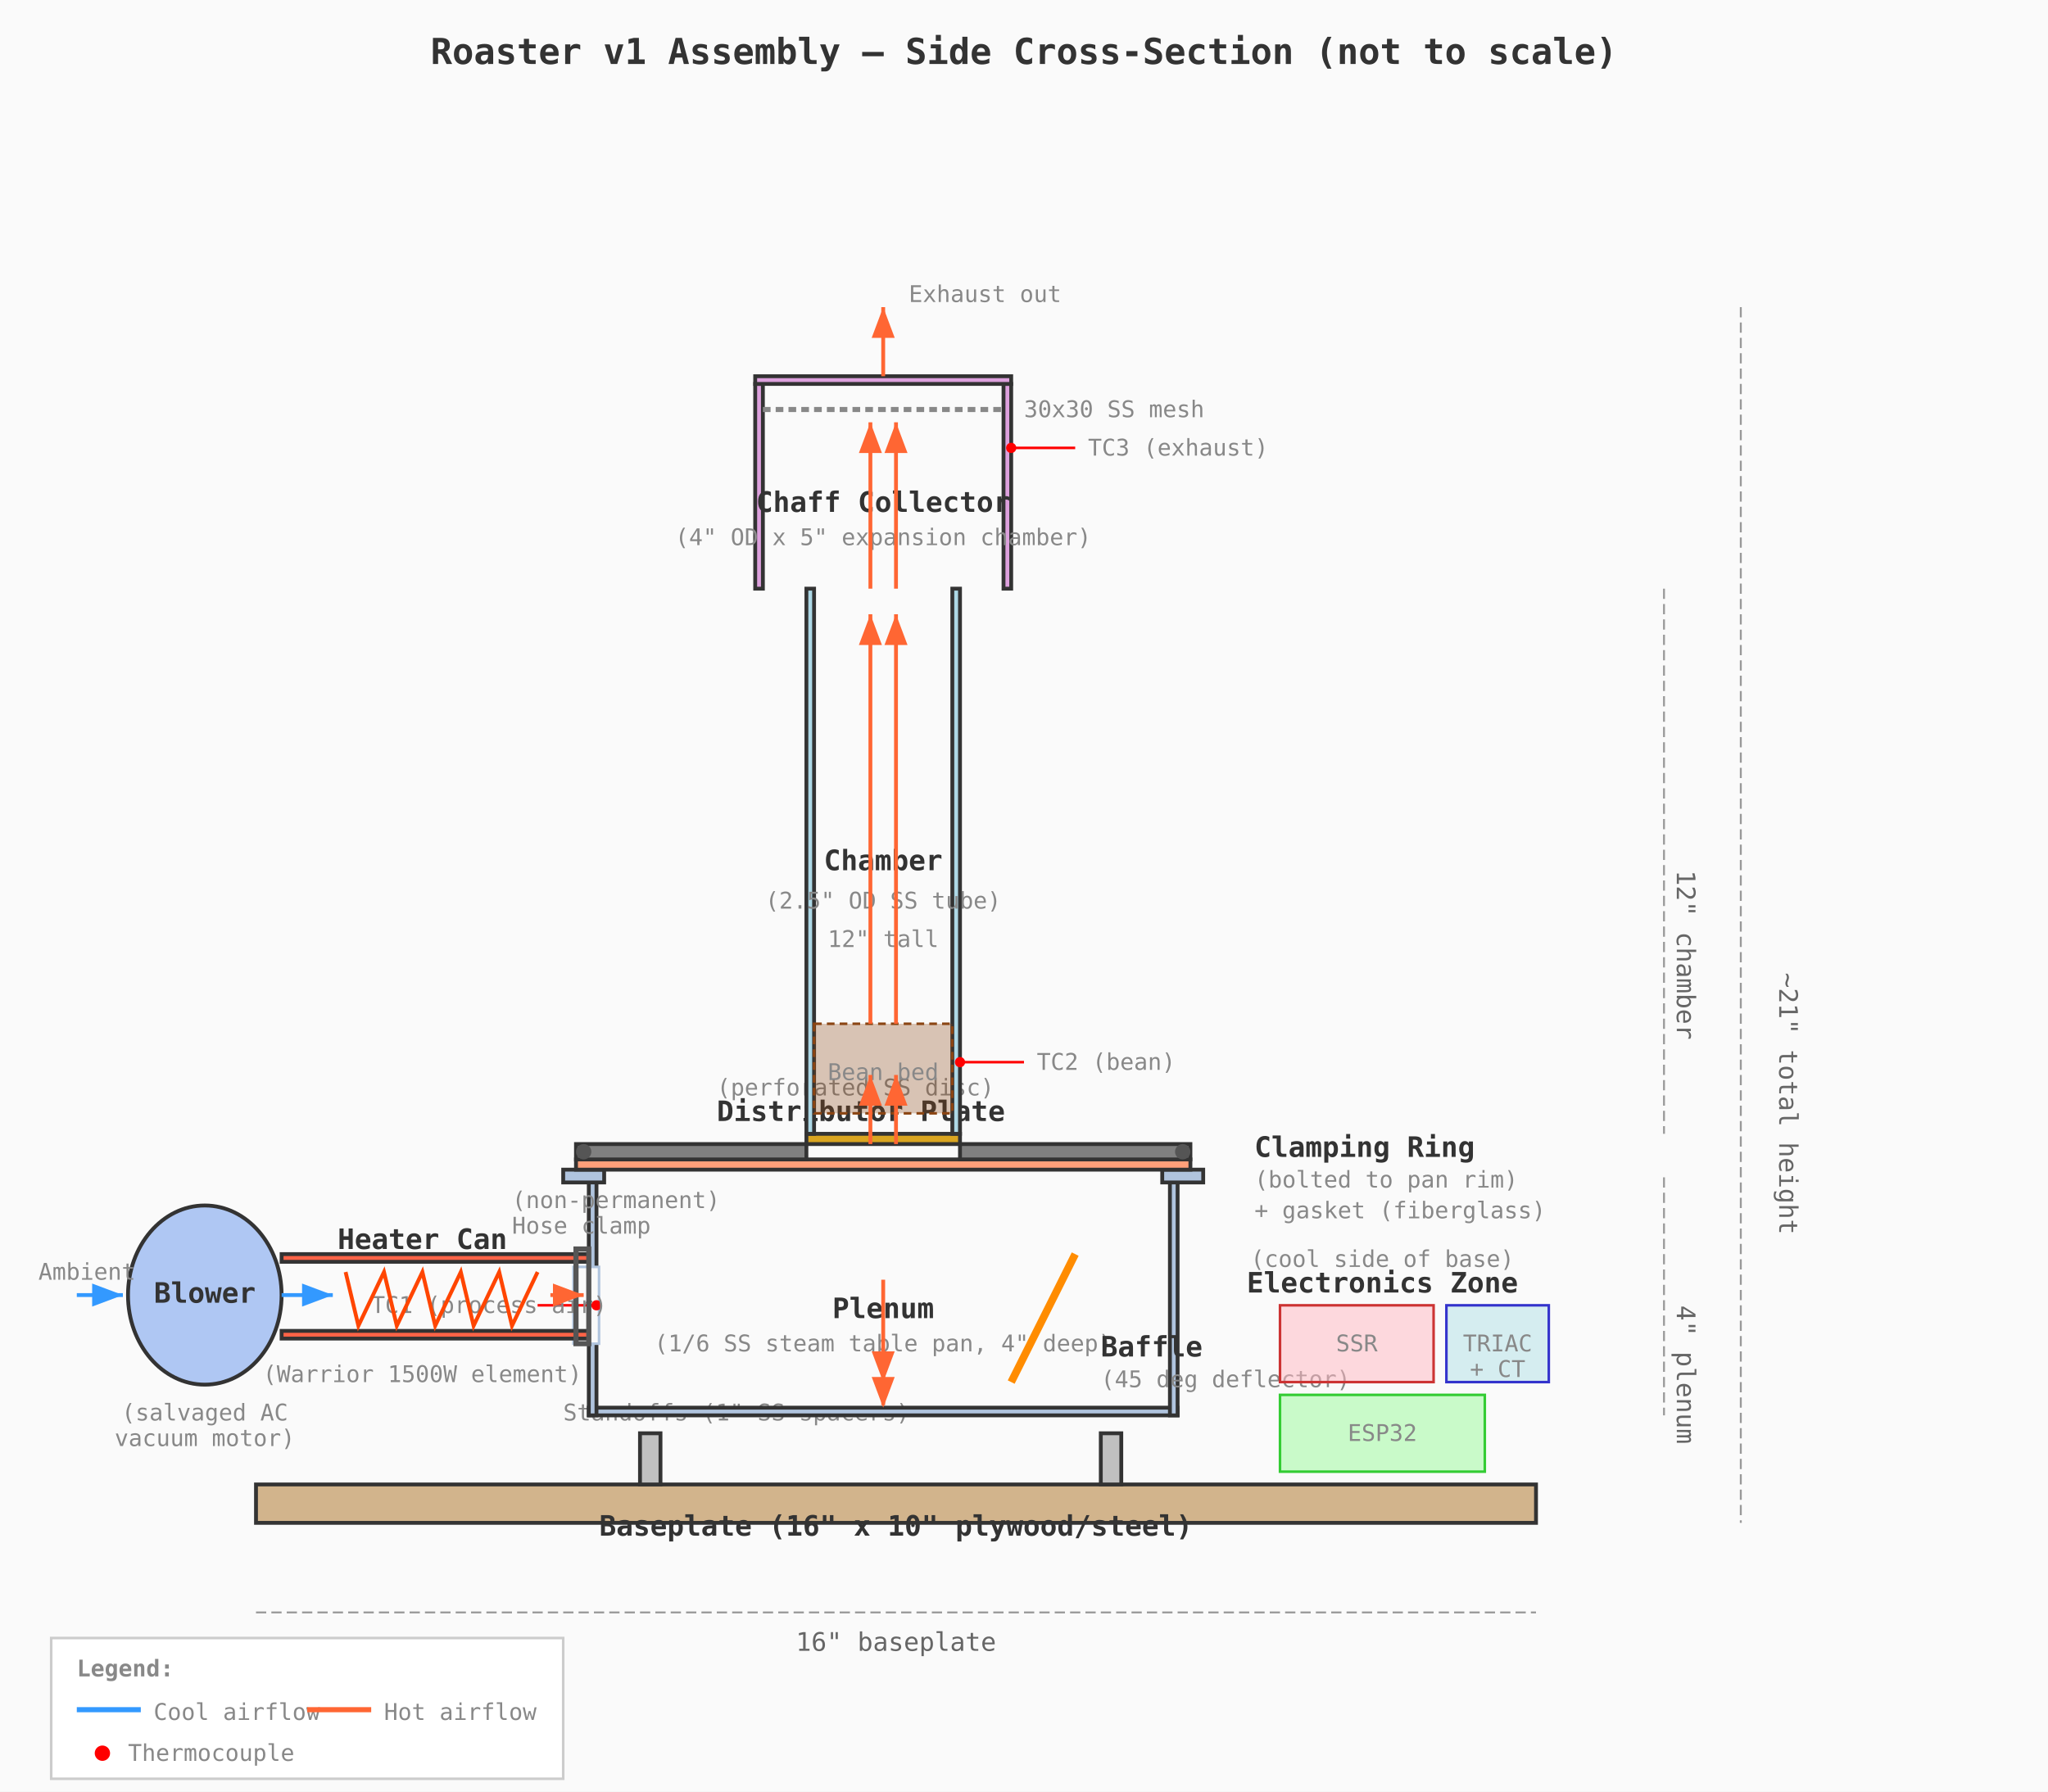
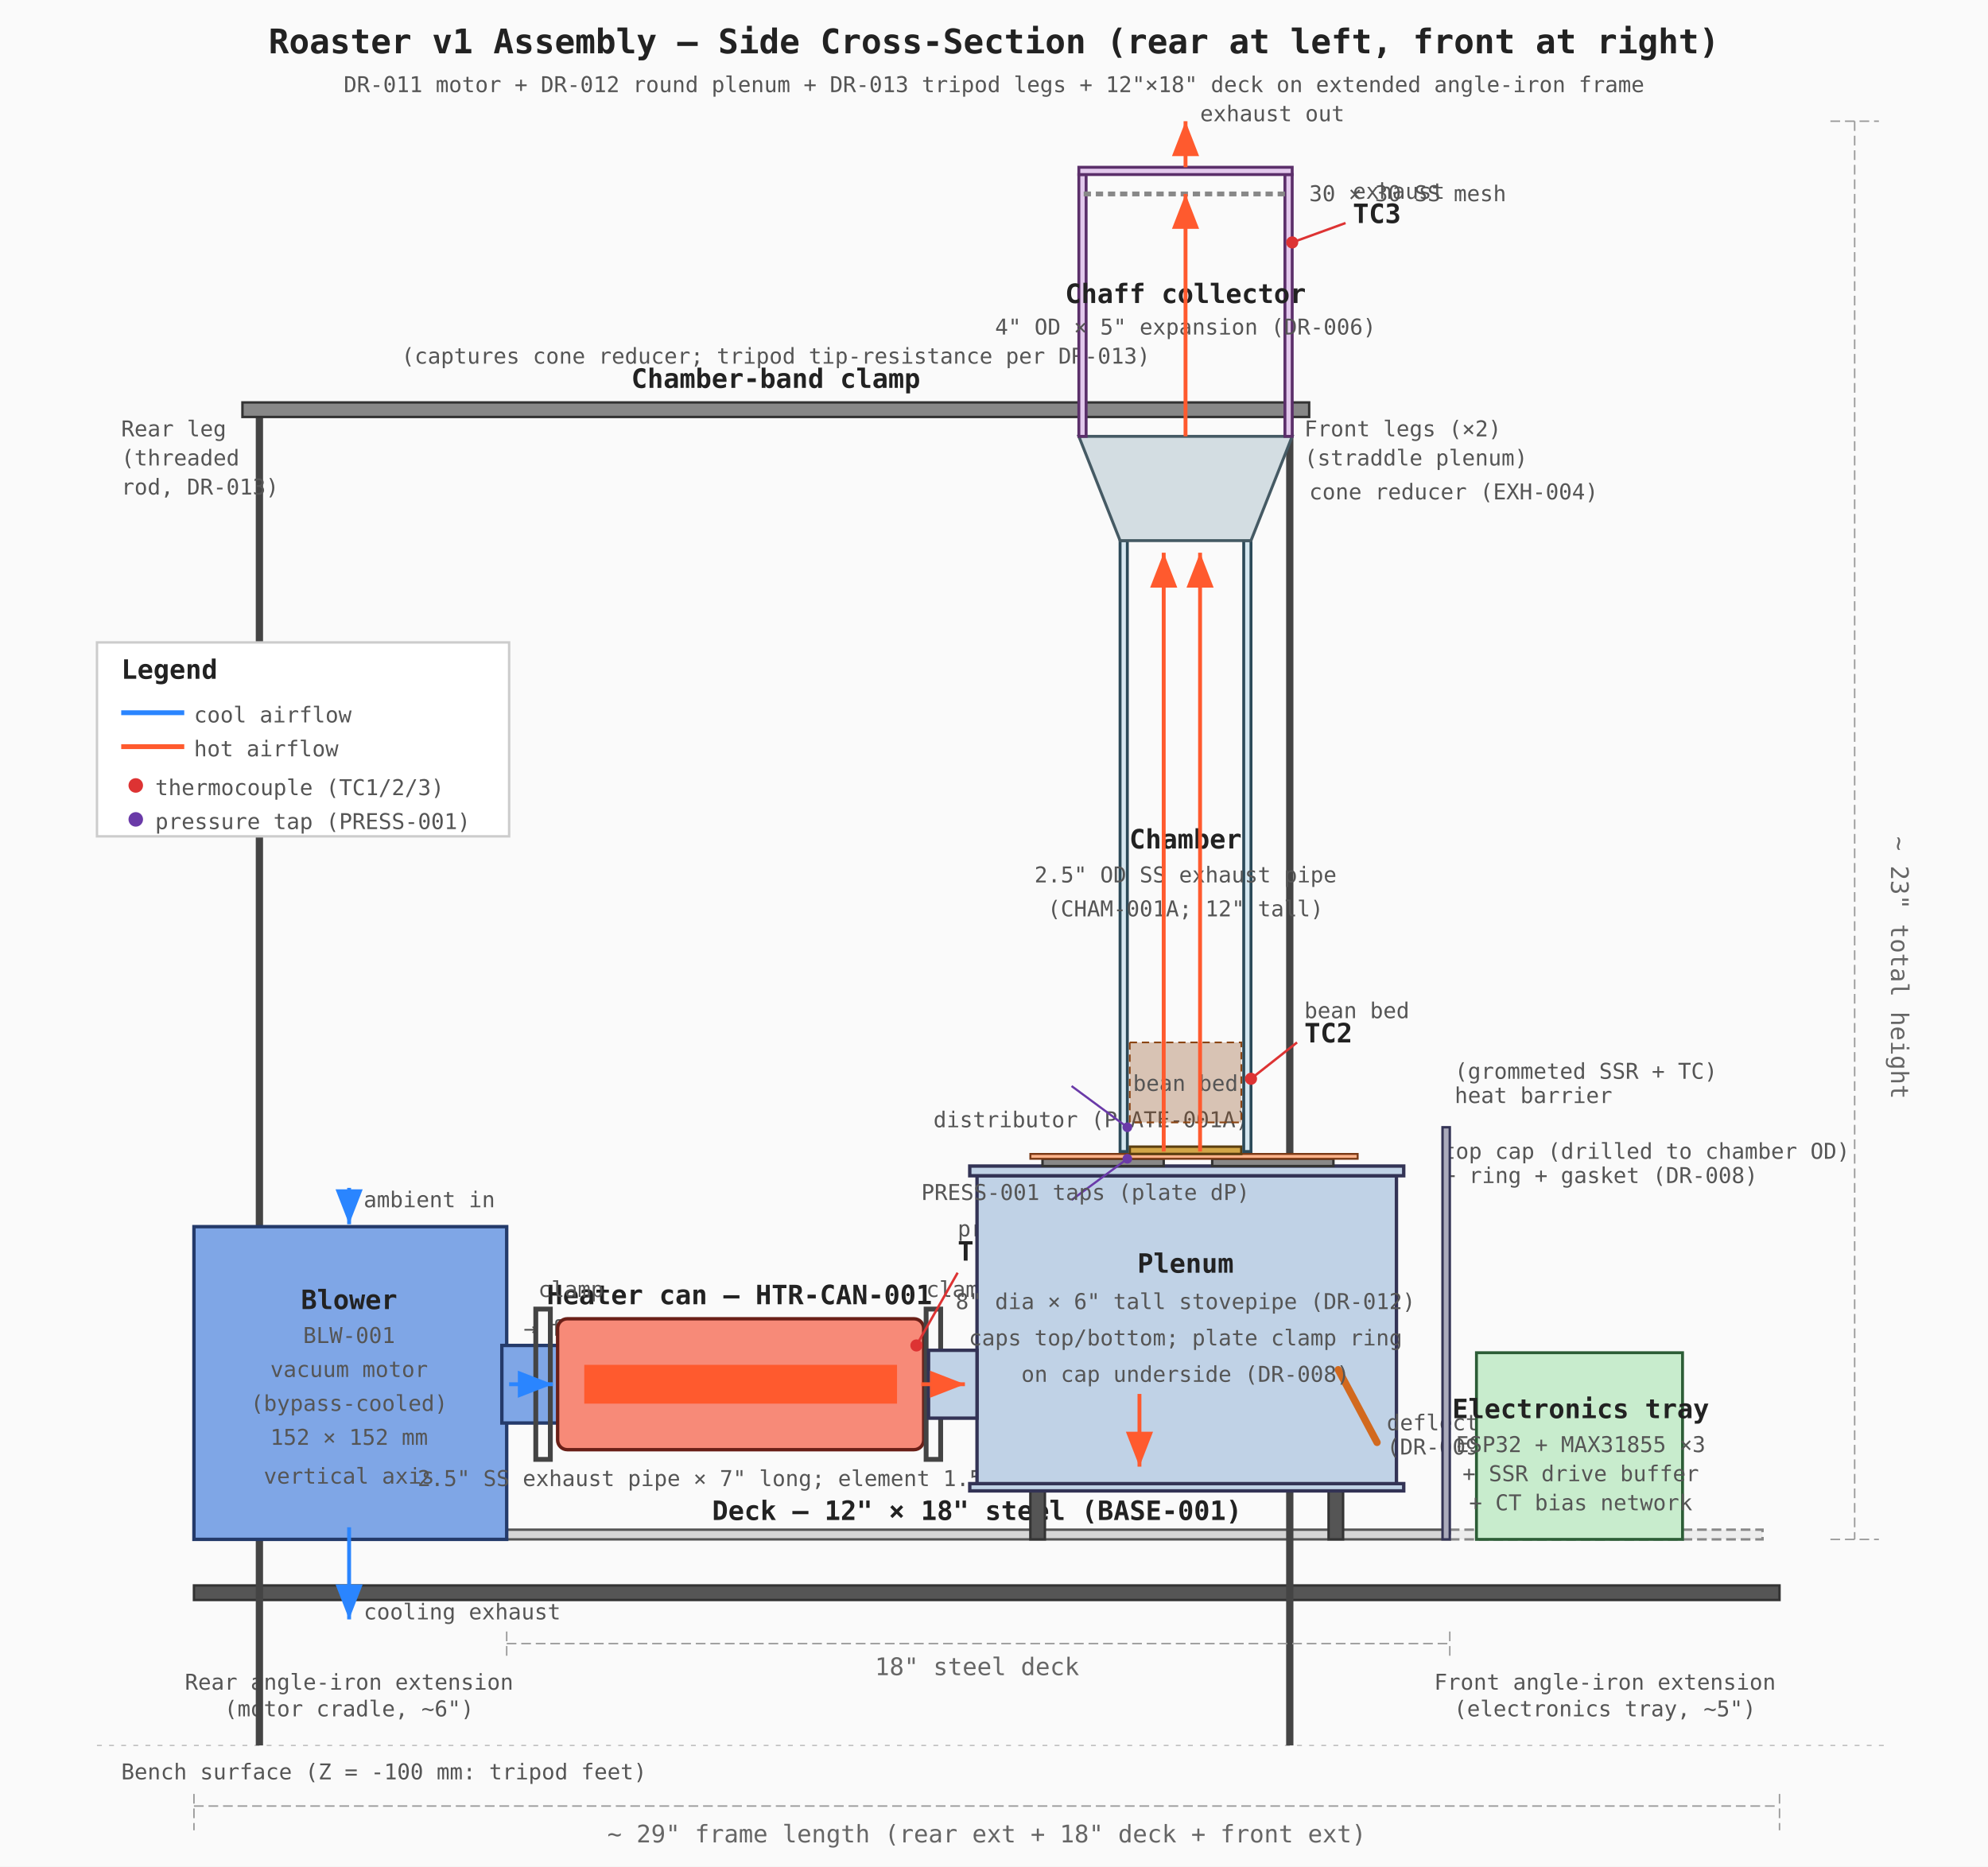
- <svg xmlns="http://www.w3.org/2000/svg" viewBox="0 0 800 700" width="800" height="700">
+ <svg xmlns="http://www.w3.org/2000/svg" viewBox="0 0 820 770" width="820" height="770">
  <style>
-     text { font-family: monospace; font-size: 11px; }
+     text { font-family: monospace; font-size: 11px; fill: #222; }
+     .title { font-size: 14px; font-weight: bold; }
+     .label { font-size: 11px; font-weight: bold; }
+     .note { font-size: 9px; fill: #555; }
    .dim { font-size: 10px; fill: #666; }
-     .label { font-size: 11px; fill: #333; font-weight: bold; }
-     .note { font-size: 9px; fill: #888; }
-     .component { stroke: #333; stroke-width: 1.5; }
-     .dimension-line { stroke: #999; stroke-width: 0.75; stroke-dasharray: 4,2; }
-     .centerline { stroke: #ccc; stroke-width: 0.5; stroke-dasharray: 8,4,2,4; }
-     .airflow { stroke: #39f; stroke-width: 1.5; fill: none; marker-end: url(#arrowBlue); }
-     .hot-airflow { stroke: #f63; stroke-width: 1.5; fill: none; marker-end: url(#arrowRed); }
+     .component { stroke: #333; stroke-width: 1.2; }
+     .frame { fill: #555; stroke: #333; stroke-width: 1; }
+     .deck { fill: #d6d6d6; stroke: #555; stroke-width: 1; }
+     .ext { fill: #ececec; stroke: #888; stroke-width: 1; stroke-dasharray: 4,2; }
+     .leg { stroke: #444; stroke-width: 3; }
+     .clamp { fill: #888; stroke: #333; stroke-width: 1; }
+     .plenum { fill: #c0d2e6; stroke: #335; stroke-width: 1.4; }
+     .heater { fill: #f78a78; stroke: #6a1f17; stroke-width: 1.4; }
+     .element { fill: #ff5a2e; }
+     .blower { fill: #7fa6e6; stroke: #243a6a; stroke-width: 1.4; }
+     .chamber { fill: #d6e7f0; stroke: #2c4a59; stroke-width: 1.2; }
+     .chaff { fill: #e2c8ec; stroke: #5b2f6a; stroke-width: 1.2; }
+     .cone { fill: #d3dde2; stroke: #455a64; stroke-width: 1.2; }
+     .barrier { fill: #aab; stroke: #335; stroke-width: 1; }
+     .ebox { fill: #c8eccd; stroke: #2c5d36; stroke-width: 1.2; }
+     .gasket { fill: #ffb38a; stroke: #7a3a16; stroke-width: 0.8; }
+     .plate { fill: #d2a647; stroke: #5a3e10; stroke-width: 1; }
+     .baffle { stroke: #d2691e; stroke-width: 3; fill: none; stroke-linecap: round; }
+     .dimline { stroke: #999; stroke-width: 0.6; stroke-dasharray: 4,2; fill: none; }
+     .center { stroke: #bbb; stroke-width: 0.4; stroke-dasharray: 8,3,2,3; }
+     .cool { stroke: #2a85ff; stroke-width: 1.6; fill: none; marker-end: url(#aBlue); }
+     .hot  { stroke: #ff5a2e; stroke-width: 1.6; fill: none; marker-end: url(#aRed); }
+     .tc { fill: #d33; }
+     .ptap { fill: #6a3aa8; }
  </style>
  <defs>
-     <marker id="arrowBlue" markerWidth="8" markerHeight="6" refX="8" refY="3" orient="auto">
-       <path d="M0,0 L8,3 L0,6 Z" fill="#39f" />
+     <marker id="aBlue" markerWidth="9" markerHeight="7" refX="9" refY="3.5" orient="auto">
+       <path d="M0,0 L9,3.5 L0,7 Z" fill="#2a85ff" />
    </marker>
-     <marker id="arrowRed" markerWidth="8" markerHeight="6" refX="8" refY="3" orient="auto">
-       <path d="M0,0 L8,3 L0,6 Z" fill="#f63" />
-     </marker>
-     <marker id="dimArrow" markerWidth="6" markerHeight="4" refX="6" refY="2" orient="auto">
-       <path d="M0,0 L6,2 L0,4 Z" fill="#999" />
+     <marker id="aRed" markerWidth="9" markerHeight="7" refX="9" refY="3.5" orient="auto">
+       <path d="M0,0 L9,3.5 L0,7 Z" fill="#ff5a2e" />
    </marker>
  </defs>
-   <rect width="800" height="700" fill="#fafafa" />
-   <text x="400" y="25" text-anchor="middle" style="font-size:14px; font-weight:bold; fill:#333;">
-     Roaster v1 Assembly — Side Cross-Section (not to scale)
+   <rect width="820" height="770" fill="#fafafa" />
+   <text x="410" y="22" text-anchor="middle" class="title">
+     Roaster v1 Assembly — Side Cross-Section (rear at left, front at right)
  </text>
-   <rect x="100" y="580" width="500" height="15" fill="#D2B48C" class="component" />
-   <text x="350" y="600" text-anchor="middle" class="label">Baseplate (16" x 10" plywood/steel)</text>
-   <rect x="250" y="560" width="8" height="20" fill="#C0C0C0" class="component" />
-   <rect x="430" y="560" width="8" height="20" fill="#C0C0C0" class="component" />
-   <text x="220" y="555" class="note">Standoffs (1" SS spacers)</text>
-   <rect x="230" y="550" width="230" height="3" fill="#B0C4DE" class="component" />
-   <rect x="230" y="460" width="3" height="93" fill="#B0C4DE" class="component" />
-   <rect x="457" y="460" width="3" height="93" fill="#B0C4DE" class="component" />
-   <rect x="220" y="457" width="16" height="5" fill="#B0C4DE" class="component" />
-   <rect x="454" y="457" width="16" height="5" fill="#B0C4DE" class="component" />
-   <text x="345" y="515" text-anchor="middle" class="label">Plenum</text>
-   <text x="345" y="528" text-anchor="middle" class="note">(1/6 SS steam table pan, 4" deep)</text>
-   <rect x="224" y="495" width="10" height="30" fill="#fafafa" stroke="#B0C4DE" stroke-width="1" />
-   <line x1="420" y1="490" x2="395" y2="540" stroke="#FF8C00" stroke-width="3" />
-   <text x="430" y="530" class="label" fill="#FF8C00">Baffle</text>
-   <text x="430" y="542" class="note">(45 deg deflector)</text>
-   <rect x="225" y="453" width="240" height="4" fill="#FFA07A" class="component" stroke="#999" />
-   <rect x="225" y="447" width="90" height="6" fill="#808080" class="component" />
-   <rect x="375" y="447" width="90" height="6" fill="#808080" class="component" />
-   <text x="490" y="452" class="label">Clamping Ring</text>
-   <text x="490" y="464" class="note">(bolted to pan rim)</text>
-   <text x="490" y="476" class="note">+ gasket (fiberglass)</text>
-   <circle cx="228" cy="450" r="3" fill="#555" />
-   <circle cx="462" cy="450" r="3" fill="#555" />
-   <rect x="315" y="443" width="60" height="4" fill="#DAA520" class="component" />
-   <text x="280" y="438" class="label">Distributor Plate</text>
-   <text x="280" y="428" class="note">(perforated SS disc)</text>
-   <rect x="315" y="230" width="3" height="213" fill="#ADD8E6" class="component" />
-   <rect x="372" y="230" width="3" height="213" fill="#ADD8E6" class="component" />
-   <text x="345" y="340" text-anchor="middle" class="label">Chamber</text>
-   <text x="345" y="355" text-anchor="middle" class="note">(2.5" OD SS tube)</text>
-   <text x="345" y="370" text-anchor="middle" class="note">12" tall</text>
-   <rect x="318" y="400" width="54" height="35" fill="#8B4513" fill-opacity="0.3" stroke="#8B4513" stroke-width="1" stroke-dasharray="3,2" />
-   <text x="345" y="422" text-anchor="middle" class="note" fill="#8B4513">Bean bed</text>
-   <line x1="375" y1="415" x2="400" y2="415" stroke="#f00" stroke-width="1" />
-   <circle cx="375" cy="415" r="2" fill="#f00" />
-   <text x="405" y="418" class="note" fill="#f00">TC2 (bean)</text>
-   <line x1="233" y1="510" x2="210" y2="510" stroke="#f00" stroke-width="1" />
-   <circle cx="233" cy="510" r="2" fill="#f00" />
-   <text x="145" y="513" class="note" fill="#f00">TC1 (process air)</text>
-   <rect x="295" y="150" width="3" height="80" fill="#DDA0DD" class="component" />
-   <rect x="392" y="150" width="3" height="80" fill="#DDA0DD" class="component" />
-   <rect x="295" y="147" width="100" height="3" fill="#DDA0DD" class="component" />
-   <line x1="298" y1="160" x2="392" y2="160" stroke="#888" stroke-width="2" stroke-dasharray="3,2" />
-   <text x="400" y="163" class="note">30x30 SS mesh</text>
-   <text x="345" y="200" text-anchor="middle" class="label">Chaff Collector</text>
-   <text x="345" y="213" text-anchor="middle" class="note">(4" OD x 5" expansion chamber)</text>
-   <line x1="395" y1="175" x2="420" y2="175" stroke="#f00" stroke-width="1" />
-   <circle cx="395" cy="175" r="2" fill="#f00" />
-   <text x="425" y="178" class="note" fill="#f00">TC3 (exhaust)</text>
-   <path d="M345,147 L345,120" class="hot-airflow" />
-   <text x="355" y="118" class="note" fill="#f63">Exhaust out</text>
-   <rect x="110" y="490" width="120" height="3" fill="#FF6347" class="component" />
-   <rect x="110" y="520" width="120" height="3" fill="#FF6347" class="component" />
-   <polyline points="135,497 140,518 150,497 155,518 165,497 170,518 180,497 185,518 195,497 200,518 210,497" stroke="#FF4500" stroke-width="1.5" fill="none" />
-   <text x="165" y="488" text-anchor="middle" class="label" fill="#FF6347">Heater Can</text>
-   <text x="165" y="540" text-anchor="middle" class="note">(Warrior 1500W element)</text>
-   <rect x="225" y="488" width="5" height="37" fill="none" stroke="#555" stroke-width="2" />
-   <text x="200" y="482" class="note">Hose clamp</text>
-   <text x="200" y="472" class="note">(non-permanent)</text>
-   <ellipse cx="80" cy="506" rx="30" ry="35" fill="#6495ED" fill-opacity="0.5" class="component" />
-   <text x="80" y="509" text-anchor="middle" class="label" fill="#333">Blower</text>
-   <text x="80" y="555" text-anchor="middle" class="note">(salvaged AC</text>
-   <text x="80" y="565" text-anchor="middle" class="note">vacuum motor)</text>
-   <path d="M30,506 L48,506" class="airflow" />
-   <text x="15" y="500" class="note" fill="#39f">Ambient</text>
-   <path d="M110,506 L130,506" class="airflow" />
-   <path d="M215,506 L228,506" class="hot-airflow" />
-   <path d="M345,500 L345,540" class="hot-airflow" />
-   <path d="M345,540 L345,550" class="hot-airflow" stroke-dasharray="3,3" />
-   <path d="M340,447 L340,420" class="hot-airflow" />
-   <path d="M350,447 L350,420" class="hot-airflow" />
-   <path d="M340,400 L340,240" class="hot-airflow" />
-   <path d="M350,400 L350,240" class="hot-airflow" />
-   <path d="M340,230 L340,165" class="hot-airflow" />
-   <path d="M350,230 L350,165" class="hot-airflow" />
-   <rect x="500" y="545" width="80" height="30" fill="#98FB98" fill-opacity="0.5" stroke="#3c3" stroke-width="1" />
-   <text x="540" y="563" text-anchor="middle" class="note" fill="#3c3">ESP32</text>
-   <rect x="500" y="510" width="60" height="30" fill="#FFB6C1" fill-opacity="0.5" stroke="#c33" stroke-width="1" />
-   <text x="530" y="528" text-anchor="middle" class="note" fill="#c33">SSR</text>
-   <rect x="565" y="510" width="40" height="30" fill="#B0E0E6" fill-opacity="0.5" stroke="#33c" stroke-width="1" />
-   <text x="585" y="528" text-anchor="middle" class="note" fill="#33c">TRIAC</text>
-   <text x="585" y="538" text-anchor="middle" class="note" fill="#33c">+ CT</text>
-   <text x="540" y="505" text-anchor="middle" class="label">Electronics Zone</text>
-   <text x="540" y="495" text-anchor="middle" class="note">(cool side of base)</text>
-   <line x1="680" y1="120" x2="680" y2="595" class="dimension-line" />
-   <line x1="670" y1="147" x2="690" y2="147" />
-   <line x1="670" y1="595" x2="690" y2="595" />
-   <text x="695" y="380" class="dim" transform="rotate(90,695,380)">~21" total height</text>
-   <line x1="650" y1="230" x2="650" y2="443" class="dimension-line" />
-   <line x1="640" y1="230" x2="660" y2="230" />
-   <line x1="640" y1="443" x2="660" y2="443" />
-   <text x="655" y="340" class="dim" transform="rotate(90,655,340)">12" chamber</text>
-   <line x1="650" y1="460" x2="650" y2="553" class="dimension-line" />
-   <line x1="640" y1="460" x2="660" y2="460" />
-   <line x1="640" y1="553" x2="660" y2="553" />
-   <text x="655" y="510" class="dim" transform="rotate(90,655,510)">4" plenum</text>
-   <line x1="100" y1="630" x2="600" y2="630" class="dimension-line" />
-   <line x1="100" y1="620" x2="100" y2="640" />
-   <line x1="600" y1="620" x2="600" y2="640" />
-   <text x="350" y="645" text-anchor="middle" class="dim">16" baseplate</text>
-   <rect x="20" y="640" width="200" height="55" fill="white" stroke="#ccc" stroke-width="1" />
-   <text x="30" y="655" class="note" font-weight="bold">Legend:</text>
-   <line x1="30" y1="668" x2="55" y2="668" stroke="#39f" stroke-width="2" />
-   <text x="60" y="672" class="note">Cool airflow</text>
-   <line x1="120" y1="668" x2="145" y2="668" stroke="#f63" stroke-width="2" />
-   <text x="150" y="672" class="note">Hot airflow</text>
-   <circle cx="40" cy="685" r="3" fill="#f00" />
-   <text x="50" y="688" class="note">Thermocouple</text>
+   <text x="410" y="38" text-anchor="middle" class="note">
+     DR-011 motor + DR-012 round plenum + DR-013 tripod legs + 12"×18" deck on extended angle-iron frame
+   </text>
+   <line x1="40" y1="720" x2="780" y2="720" stroke="#bbb" stroke-width="0.5" stroke-dasharray="2,3" />
+   <text x="50" y="734" class="note">Bench surface (Z = -100 mm: tripod feet)</text>
+   <rect x="80" y="654" width="654" height="6" class="frame" />
+   <rect x="209" y="631" width="389" height="4" class="deck" />
+   <text x="403" y="627" text-anchor="middle" class="label">Deck — 12" × 18" steel (BASE-001)</text>
+   <rect x="80" y="631" width="129" height="4" class="ext" />
+   <text x="144" y="697" text-anchor="middle" class="note">Rear angle-iron extension</text>
+   <text x="144" y="708" text-anchor="middle" class="note">(motor cradle, ~6")</text>
+   <rect x="598" y="631" width="129" height="4" class="ext" />
+   <text x="662" y="697" text-anchor="middle" class="note">Front angle-iron extension</text>
+   <text x="662" y="708" text-anchor="middle" class="note">(electronics tray, ~5")</text>
+   <line x1="107" y1="720" x2="107" y2="172" class="leg" />
+   <text x="50" y="180" class="note">Rear leg</text>
+   <text x="50" y="192" class="note">(threaded</text>
+   <text x="50" y="204" class="note">rod, DR-013)</text>
+   <line x1="532" y1="720" x2="532" y2="172" class="leg" />
+   <text x="538" y="180" class="note">Front legs (×2)</text>
+   <text x="538" y="192" class="note">(straddle plenum)</text>
+   <rect x="100" y="166" width="440" height="6" class="clamp" />
+   <text x="320" y="160" text-anchor="middle" class="label">Chamber-band clamp</text>
+   <text x="320" y="150" text-anchor="middle" class="note">(captures cone reducer; tripod tip-resistance per DR-013)</text>
+   <rect x="80" y="506" width="129" height="129" class="blower" />
+   <text x="144" y="540" text-anchor="middle" class="label" fill="#fff">Blower</text>
+   <text x="144" y="554" text-anchor="middle" class="note" fill="#fff">BLW-001</text>
+   <text x="144" y="568" text-anchor="middle" class="note" fill="#fff">vacuum motor</text>
+   <text x="144" y="582" text-anchor="middle" class="note" fill="#fff">(bypass-cooled)</text>
+   <text x="144" y="596" text-anchor="middle" class="note" fill="#fff">152 × 152 mm</text>
+   <text x="144" y="612" text-anchor="middle" class="note" fill="#fff">vertical axis</text>
+   <rect x="207" y="555" width="60" height="32" class="blower" />
+   <text x="216" y="551" class="note">→ flex elbow + clamp</text>
+   <path d="M144,630 L144,668" class="cool" />
+   <text x="150" y="668" class="note">cooling exhaust</text>
+   <rect x="230" y="544" width="151" height="54" rx="4" class="heater" />
+   <rect x="241" y="563" width="129" height="16" class="element" />
+   <text x="305" y="538" text-anchor="middle" class="label" fill="#7a1c10">Heater can — HTR-CAN-001</text>
+   <text x="305" y="613" text-anchor="middle" class="note">2.5" SS exhaust pipe × 7" long; element 1.5" × 6"</text>
+   <rect x="221" y="540" width="6" height="62" fill="none" stroke="#444" stroke-width="2" />
+   <rect x="382" y="540" width="6" height="62" fill="none" stroke="#444" stroke-width="2" />
+   <text x="222" y="535" class="note">clamp</text>
+   <text x="382" y="535" class="note">clamp</text>
+   <line x1="378" y1="555" x2="395" y2="525" stroke="#d33" stroke-width="1" />
+   <circle cx="378" cy="555" r="2.5" class="tc" />
+   <text x="395" y="520" class="label" fill="#d33">TC1</text>
+   <text x="395" y="510" class="note" fill="#d33">process air</text>
+   <rect x="403" y="485" width="173" height="129" class="plenum" />
+   <rect x="425" y="614" width="6" height="21" class="frame" />
+   <rect x="548" y="614" width="6" height="21" class="frame" />
+   <rect x="400" y="612" width="179" height="3" class="plenum" />
+   <rect x="383" y="557" width="20" height="28" class="plenum" />
+   <line x1="568" y1="595" x2="552" y2="565" class="baffle" />
+   <text x="572" y="590" class="note" fill="#d2691e">deflector ramp</text>
+   <text x="572" y="600" class="note" fill="#d2691e">(DR-009)</text>
+   <text x="489" y="525" text-anchor="middle" class="label" fill="#1a3a66">Plenum</text>
+   <text x="489" y="540" text-anchor="middle" class="note">8" dia × 6" tall stovepipe (DR-012)</text>
+   <text x="489" y="555" text-anchor="middle" class="note">caps top/bottom; plate clamp ring</text>
+   <text x="489" y="570" text-anchor="middle" class="note">on cap underside (DR-008)</text>
+   <rect x="400" y="481" width="179" height="4" class="plenum" />
+   <rect x="430" y="478" width="50" height="3" class="clamp" />
+   <rect x="500" y="478" width="50" height="3" class="clamp" />
+   <rect x="425" y="476" width="135" height="2" class="gasket" />
+   <text x="595" y="478" class="note">top cap (drilled to chamber OD)</text>
+   <text x="595" y="488" class="note">+ ring + gasket (DR-008)</text>
+   <rect x="466" y="473" width="46" height="3" class="plate" />
+   <text x="385" y="465" class="note">distributor (PLATE-001A)</text>
+   <rect x="462" y="223" width="3" height="252" class="chamber" />
+   <rect x="513" y="223" width="3" height="252" class="chamber" />
+   <text x="489" y="350" text-anchor="middle" class="label" fill="#1a3a59">Chamber</text>
+   <text x="489" y="364" text-anchor="middle" class="note">2.5" OD SS exhaust pipe</text>
+   <text x="489" y="378" text-anchor="middle" class="note">(CHAM-001A; 12" tall)</text>
+   <rect x="466" y="430" width="46" height="33" fill="#8b4513" fill-opacity="0.3" stroke="#8b4513" stroke-width="0.7" stroke-dasharray="3,2" />
+   <text x="489" y="450" text-anchor="middle" class="note" fill="#8b4513">bean bed</text>
+   <line x1="516" y1="445" x2="535" y2="430" stroke="#d33" stroke-width="1" />
+   <circle cx="516" cy="445" r="2.5" class="tc" />
+   <text x="538" y="430" class="label" fill="#d33">TC2</text>
+   <text x="538" y="420" class="note" fill="#d33">bean bed</text>
+   <line x1="465" y1="478" x2="442" y2="495" stroke="#6a3aa8" stroke-width="0.9" />
+   <circle cx="465" cy="478" r="2" class="ptap" />
+   <line x1="465" y1="465" x2="442" y2="448" stroke="#6a3aa8" stroke-width="0.9" />
+   <circle cx="465" cy="465" r="2" class="ptap" />
+   <text x="380" y="495" class="note" fill="#6a3aa8">PRESS-001 taps (plate dP)</text>
+   <polygon points="462,223 516,223 533,180 445,180" class="cone" />
+   <text x="540" y="206" class="note">cone reducer (EXH-004)</text>
+   <rect x="445" y="72" width="3" height="108" class="chaff" />
+   <rect x="530" y="72" width="3" height="108" class="chaff" />
+   <rect x="445" y="69" width="88" height="3" class="chaff" />
+   <text x="489" y="125" text-anchor="middle" class="label" fill="#5b2f6a">Chaff collector</text>
+   <text x="489" y="138" text-anchor="middle" class="note">4" OD × 5" expansion (DR-006)</text>
+   <line x1="447" y1="80" x2="531" y2="80" stroke="#888" stroke-width="2" stroke-dasharray="3,2" />
+   <text x="540" y="83" class="note">30 × 30 SS mesh</text>
+   <line x1="533" y1="100" x2="555" y2="92" stroke="#d33" stroke-width="1" />
+   <circle cx="533" cy="100" r="2.5" class="tc" />
+   <text x="558" y="92" class="label" fill="#d33">TC3</text>
+   <text x="558" y="82" class="note" fill="#d33">exhaust</text>
+   <path d="M489,69 L489,50" class="hot" />
+   <text x="495" y="50" class="note" fill="#ff5a2e">exhaust out</text>
+   <path d="M144,490 L144,505" class="cool" />
+   <text x="150" y="498" class="note" fill="#2a85ff">ambient in</text>
+   <path d="M210,571 L228,571" class="cool" />
+   <path d="M380,571 L398,571" class="hot" />
+   <path d="M470,575 L470,605" class="hot" />
+   <path d="M480,475 L480,228" class="hot" />
+   <path d="M495,475 L495,228" class="hot" />
+   <path d="M489,180 L489,80" class="hot" />
+   <rect x="595" y="465" width="3" height="170" class="barrier" />
+   <text x="600" y="455" class="note">heat barrier</text>
+   <text x="600" y="445" class="note">(grommeted SSR + TC)</text>
+   <rect x="609" y="558" width="85" height="77" class="ebox" />
+   <text x="652" y="585" text-anchor="middle" class="label" fill="#234d2c">Electronics tray</text>
+   <text x="652" y="599" text-anchor="middle" class="note">ESP32 + MAX31855 ×3</text>
+   <text x="652" y="611" text-anchor="middle" class="note">+ SSR drive buffer</text>
+   <text x="652" y="623" text-anchor="middle" class="note">+ CT bias network</text>
+   <line x1="765" y1="50" x2="765" y2="635" class="dimline" />
+   <line x1="755" y1="50" x2="775" y2="50" class="dimline" />
+   <line x1="755" y1="635" x2="775" y2="635" class="dimline" />
+   <text x="780" y="345" class="dim" transform="rotate(90,780,345)">~ 23" total height</text>
+   <line x1="80" y1="745" x2="734" y2="745" class="dimline" />
+   <line x1="80" y1="740" x2="80" y2="755" class="dimline" />
+   <line x1="734" y1="740" x2="734" y2="755" class="dimline" />
+   <text x="407" y="760" text-anchor="middle" class="dim">~ 29" frame length (rear ext + 18" deck + front ext)</text>
+   <line x1="209" y1="678" x2="598" y2="678" class="dimline" />
+   <line x1="209" y1="673" x2="209" y2="685" class="dimline" />
+   <line x1="598" y1="673" x2="598" y2="685" class="dimline" />
+   <text x="403" y="691" text-anchor="middle" class="dim">18" steel deck</text>
+   <rect x="40" y="265" width="170" height="80" fill="white" stroke="#ccc" />
+   <text x="50" y="280" class="label">Legend</text>
+   <line x1="50" y1="294" x2="76" y2="294" stroke="#2a85ff" stroke-width="2" />
+   <text x="80" y="298" class="note">cool airflow</text>
+   <line x1="50" y1="308" x2="76" y2="308" stroke="#ff5a2e" stroke-width="2" />
+   <text x="80" y="312" class="note">hot airflow</text>
+   <circle cx="56" cy="324" r="3" class="tc" />
+   <text x="64" y="328" class="note">thermocouple (TC1/2/3)</text>
+   <circle cx="56" cy="338" r="3" class="ptap" />
+   <text x="64" y="342" class="note">pressure tap (PRESS-001)</text>
</svg>
